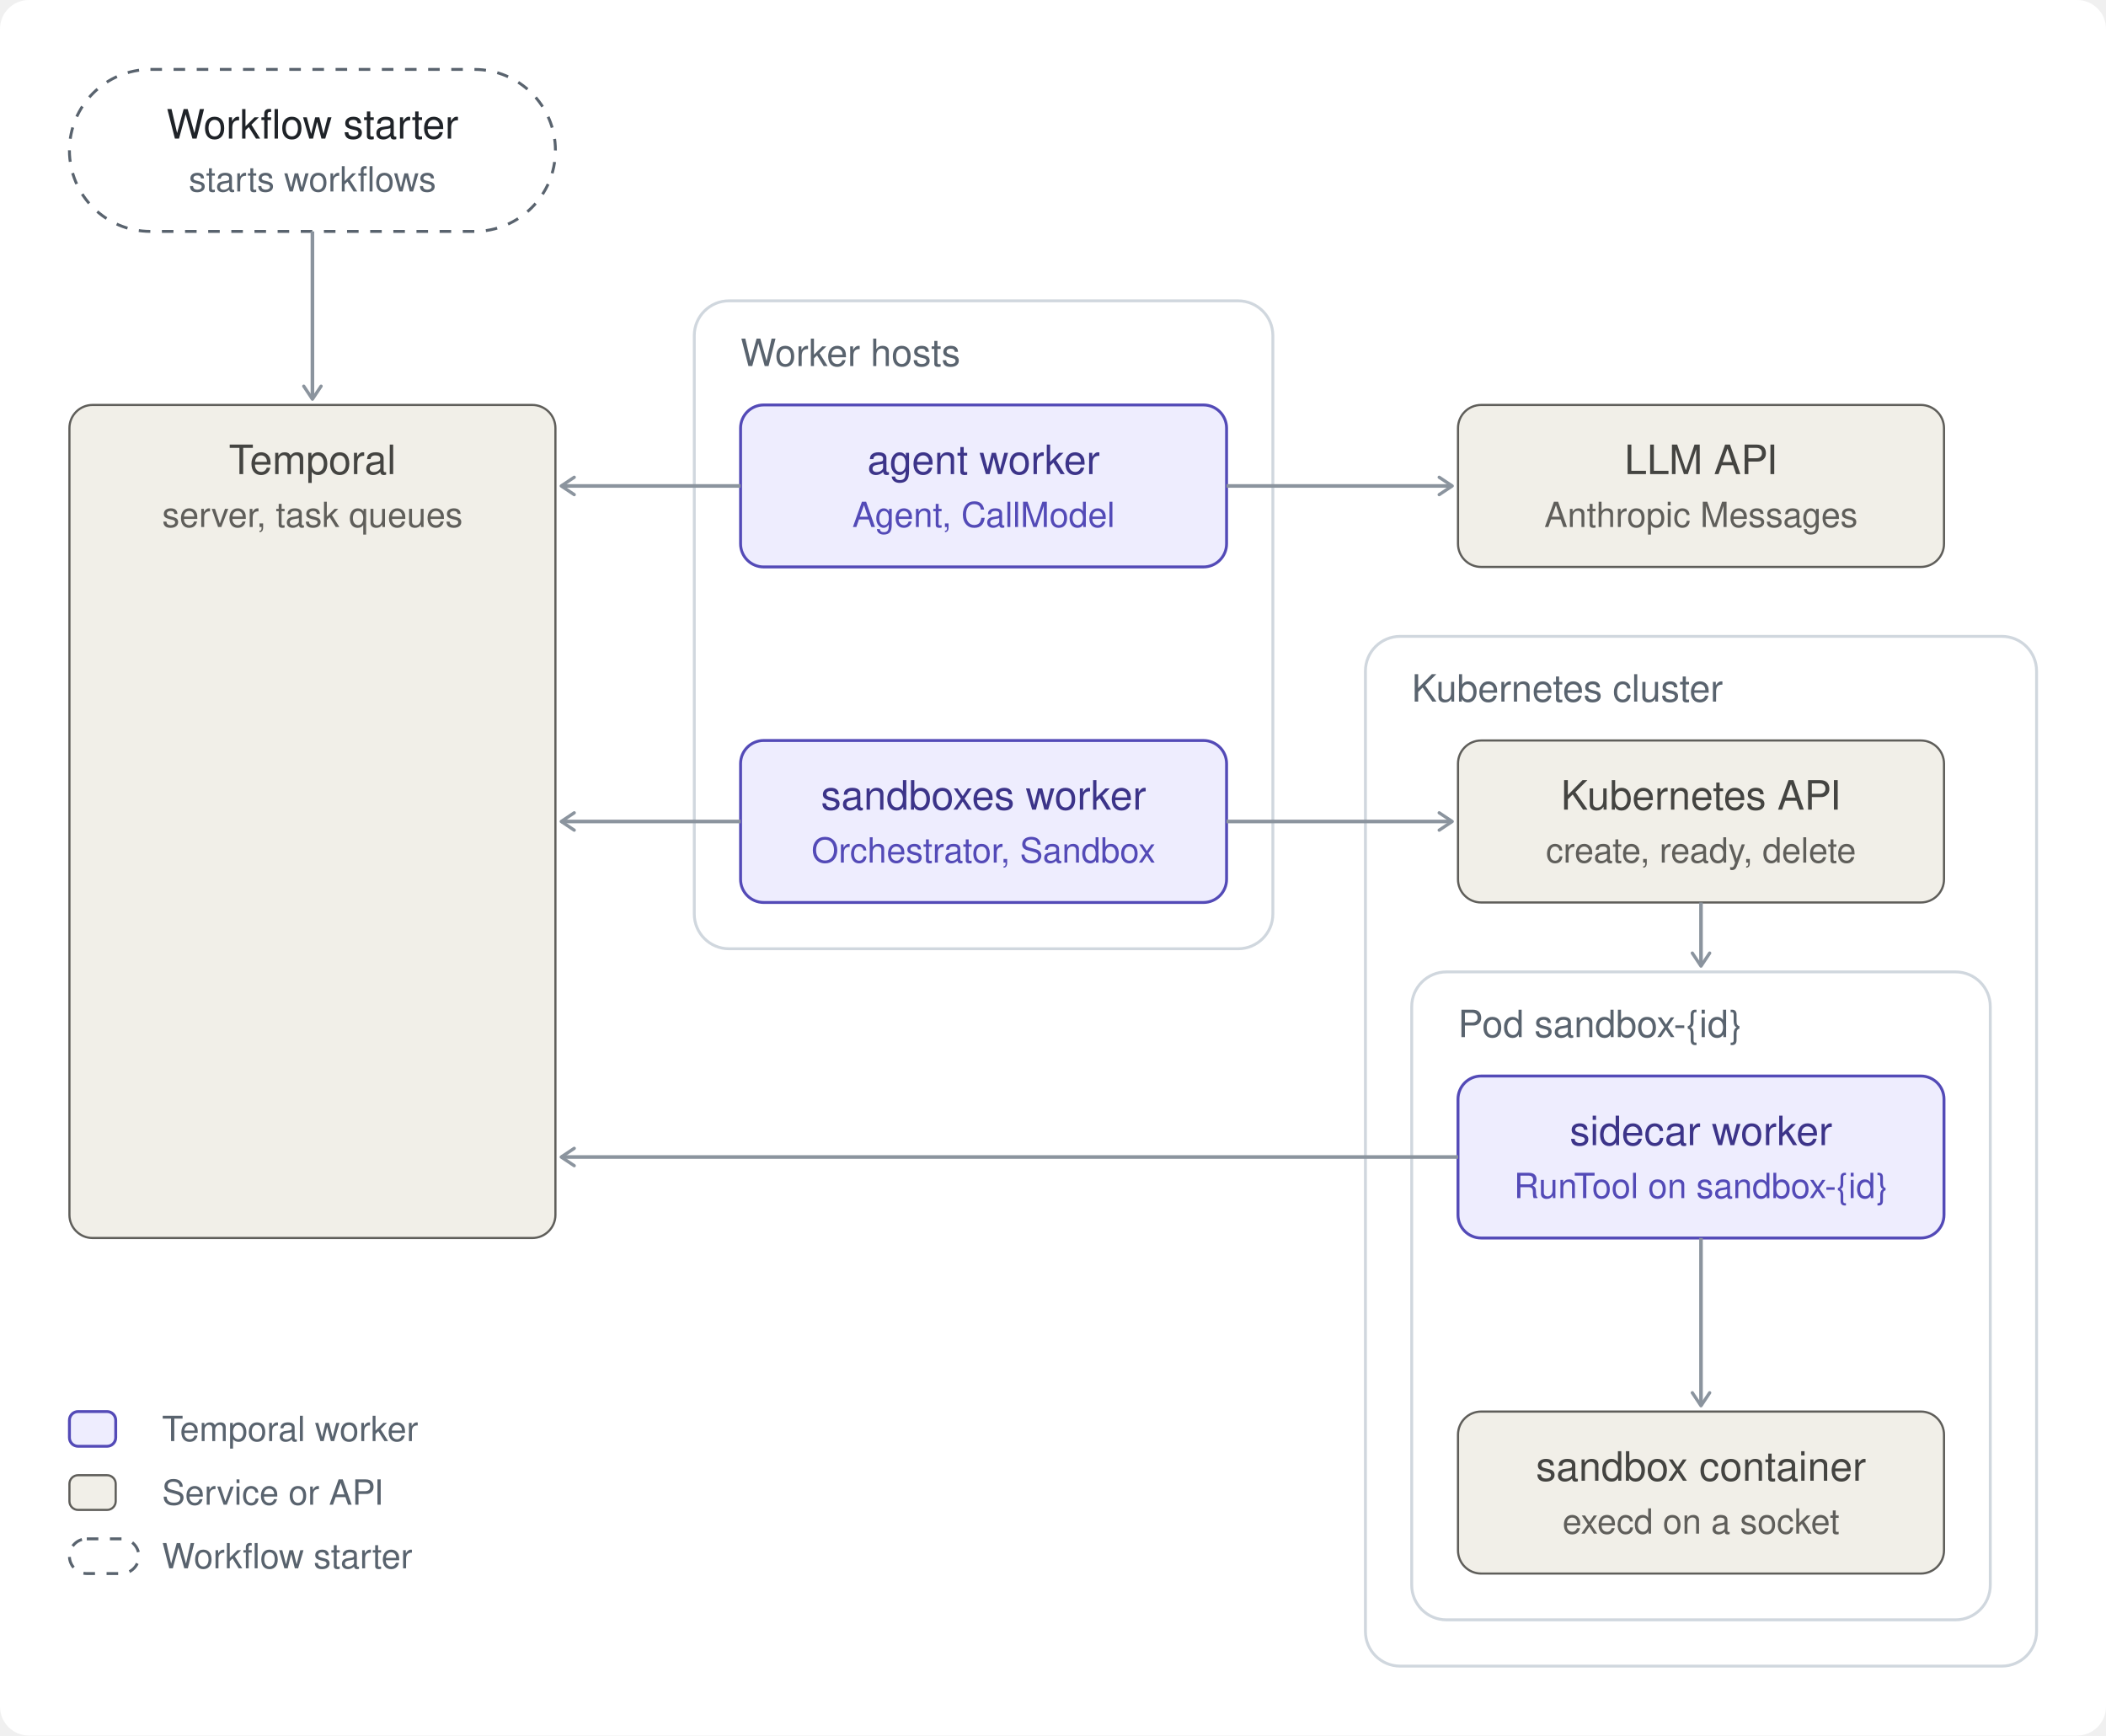
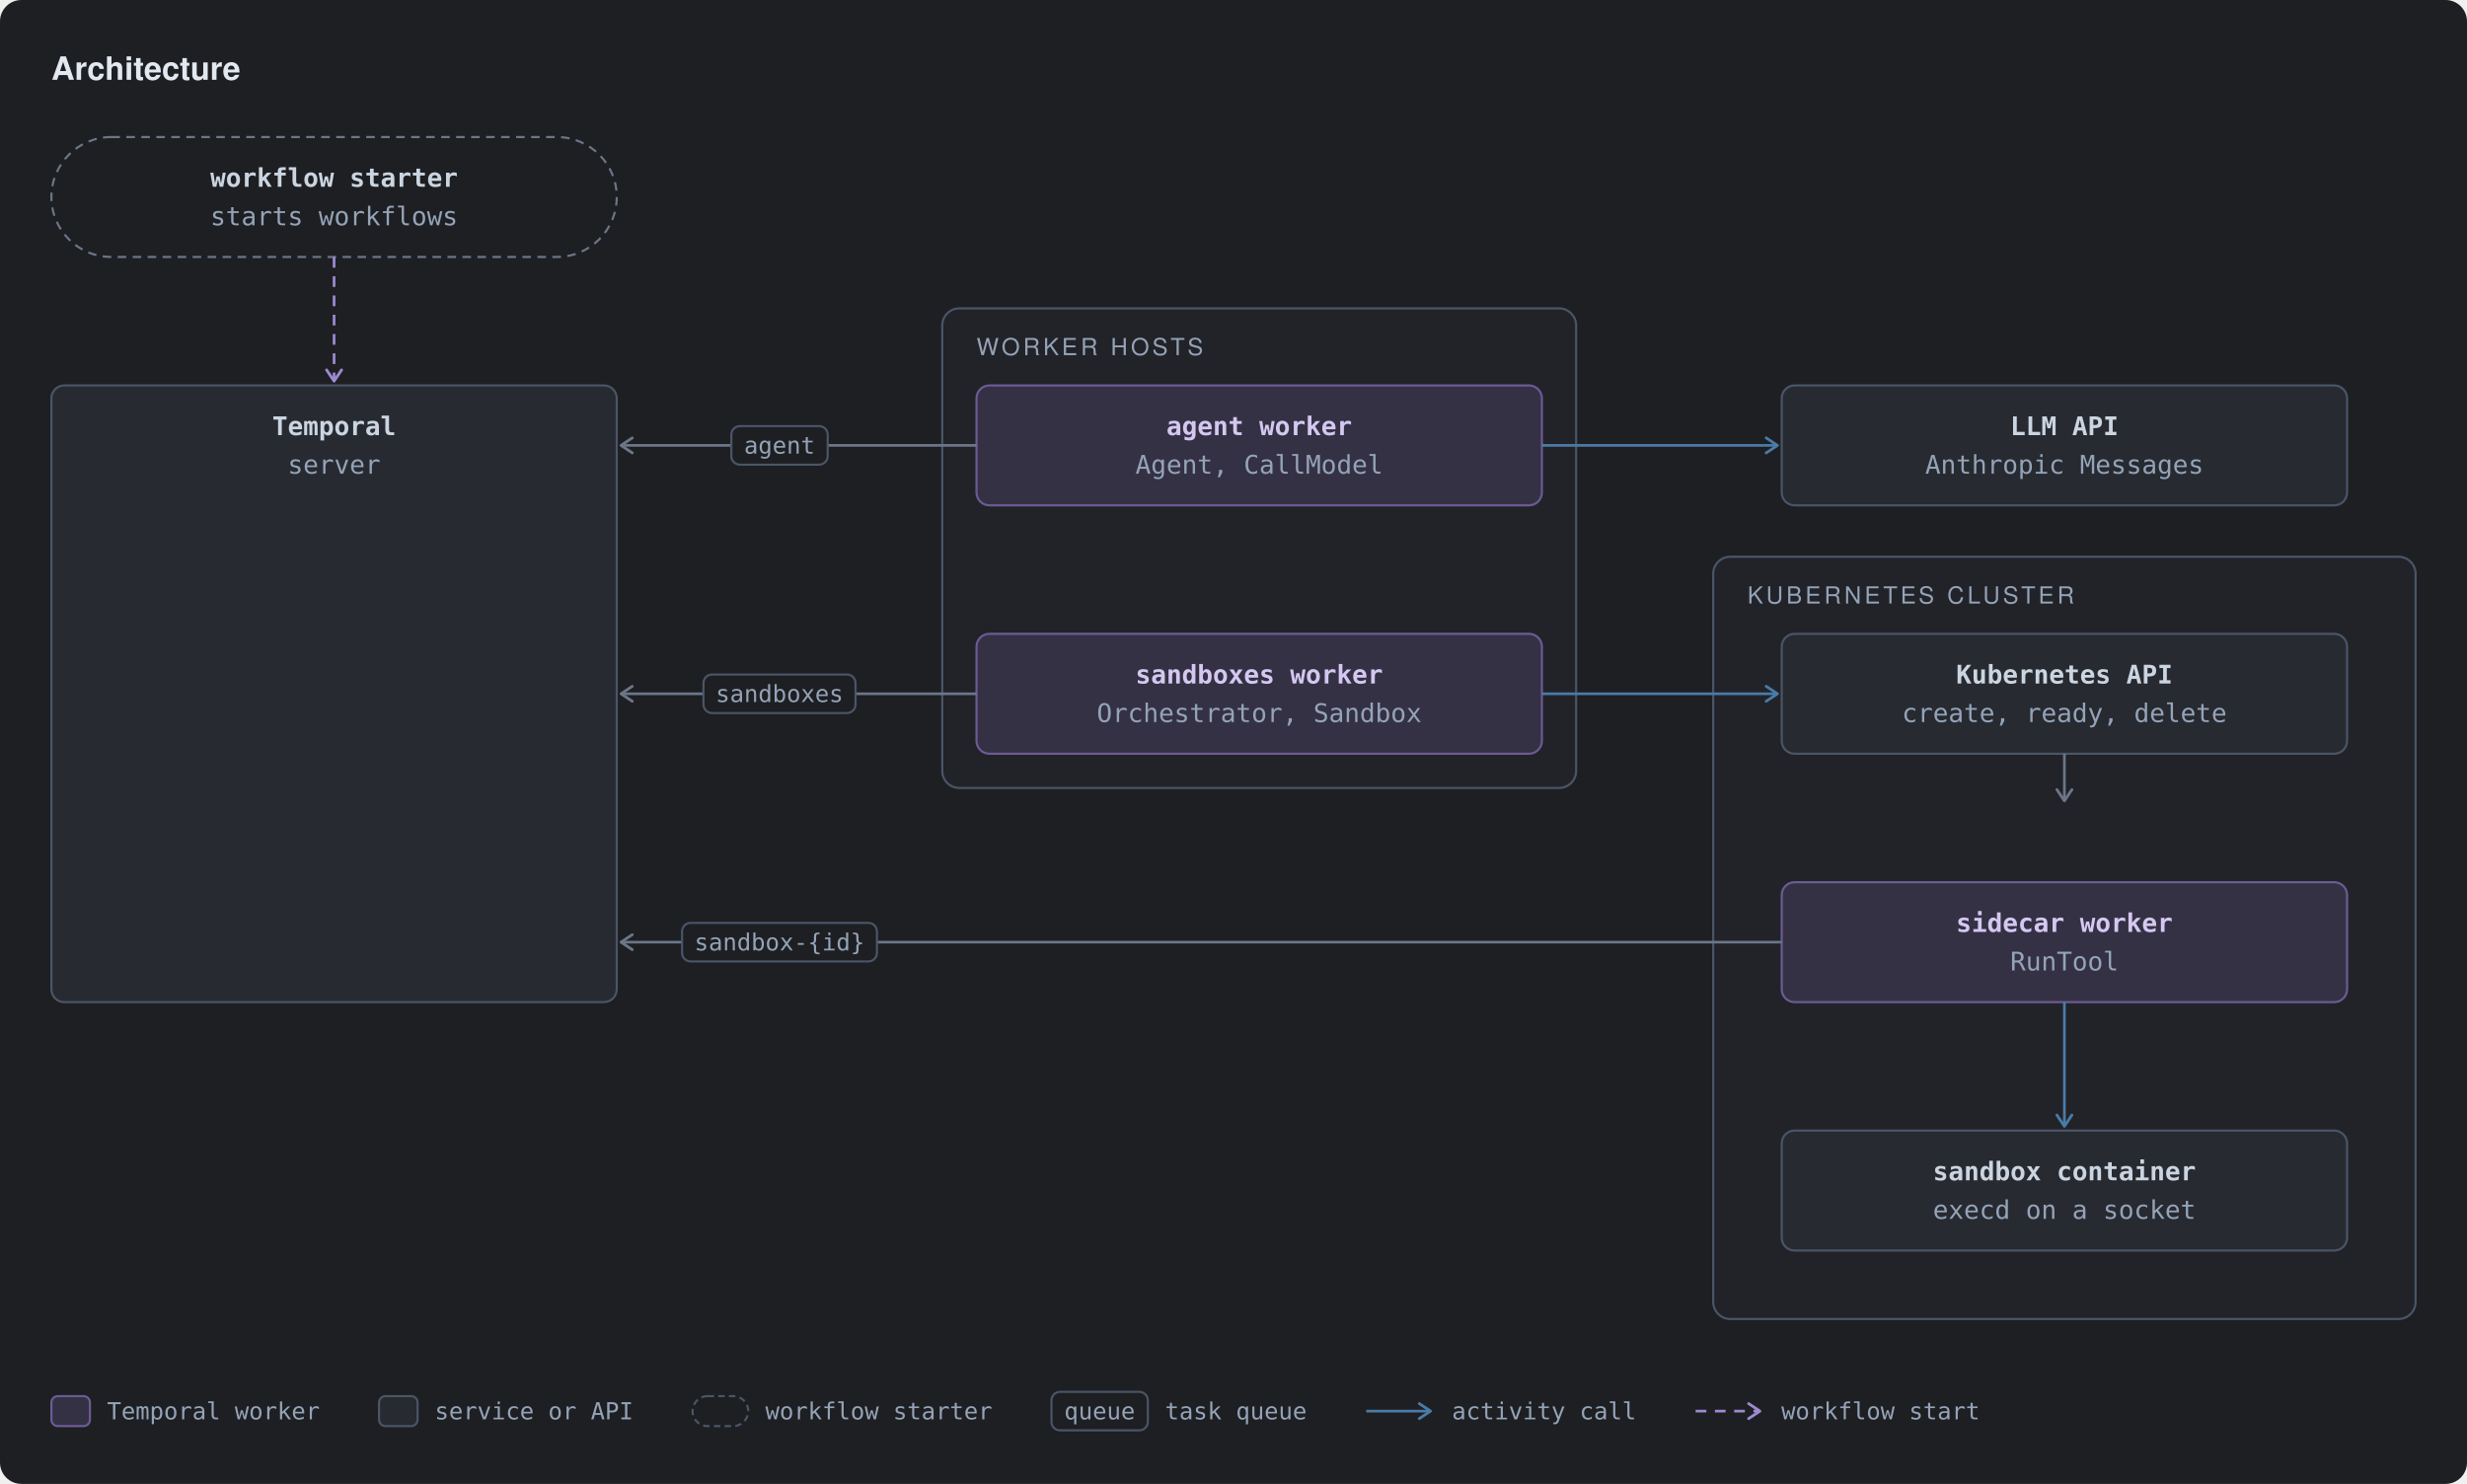
- <svg xmlns="http://www.w3.org/2000/svg" width="728" height="600" viewBox="0 0 728 600" role="img" font-family="-apple-system, BlinkMacSystemFont, 'Segoe UI', Helvetica, Arial, sans-serif">
-   <style>
-   .bg { fill: #ffffff; }
-   .region { fill: none; stroke: #d0d7de; stroke-width: 1; }
-   .label { fill: #59636e; font-size: 13px; font-weight: 500; }
-   .note { fill: #59636e; font-size: 12px; }
-   .worker rect { fill: #EEEDFE; stroke: #534AB7; stroke-width: 1; }
-   .worker .t { fill: #3C3489; font-size: 14px; font-weight: 500; }
-   .worker .s { fill: #534AB7; font-size: 12px; }
-   .svc rect { fill: #F1EFE8; stroke: #5F5E5A; stroke-width: 0.75; }
-   .svc .t { fill: #444441; font-size: 14px; font-weight: 500; }
-   .svc .s { fill: #5F5E5A; font-size: 12px; }
-   .starter rect { fill: none; stroke: #59636e; stroke-width: 1; stroke-dasharray: 4 4; }
-   .starter .t { fill: #1f2328; font-size: 14px; font-weight: 500; }
-   .starter .s { fill: #59636e; font-size: 12px; }
-   .arr { fill: none; stroke: #8b949e; stroke-width: 1.25; }
-   .head { fill: none; stroke: #8b949e; stroke-width: 1.5; stroke-linecap: round; stroke-linejoin: round; }
-   @media (prefers-color-scheme: dark) {
-     .bg { fill: #0d1117; }
-     .region { stroke: #3d444d; }
-     .label, .note { fill: #9198a1; }
-     .worker rect { fill: #3C3489; stroke: #AFA9EC; }
-     .worker .t { fill: #EEEDFE; }
-     .worker .s { fill: #CECBF6; }
-     .svc rect { fill: #444441; stroke: #B4B2A9; }
-     .svc .t { fill: #F1EFE8; }
-     .svc .s { fill: #D3D1C7; }
-     .starter rect { stroke: #9198a1; }
-     .starter .t { fill: #e6edf3; }
-     .starter .s { fill: #9198a1; }
-   }
- </style>
+ <svg xmlns="http://www.w3.org/2000/svg" width="1152" height="693" viewBox="0 0 1152 693" role="img" font-family="'SF Mono', Menlo, Consolas, monospace">
  <defs>
-     <marker id="arrow" viewBox="0 0 10 10" refX="8" refY="5" markerWidth="6" markerHeight="6" orient="auto-start-reverse">
-       <path class="head" d="M2 1L8 5L2 9" />
+     <marker id="hEF9A9A" viewBox="0 0 10 10" refX="8" refY="5" markerWidth="7" markerHeight="7" orient="auto-start-reverse">
+       <path d="M2 1L8 5L2 9" fill="none" stroke="#EF9A9A" stroke-width="1.5" stroke-linecap="round" stroke-linejoin="round" />
+     </marker>
+     <marker id="h9D8AD0" viewBox="0 0 10 10" refX="8" refY="5" markerWidth="7" markerHeight="7" orient="auto-start-reverse">
+       <path d="M2 1L8 5L2 9" fill="none" stroke="#9D8AD0" stroke-width="1.5" stroke-linecap="round" stroke-linejoin="round" />
+     </marker>
+     <marker id="h4A7BA7" viewBox="0 0 10 10" refX="8" refY="5" markerWidth="7" markerHeight="7" orient="auto-start-reverse">
+       <path d="M2 1L8 5L2 9" fill="none" stroke="#4A7BA7" stroke-width="1.5" stroke-linecap="round" stroke-linejoin="round" />
+     </marker>
+     <marker id="h6B7688" viewBox="0 0 10 10" refX="8" refY="5" markerWidth="7" markerHeight="7" orient="auto-start-reverse">
+       <path d="M2 1L8 5L2 9" fill="none" stroke="#6B7688" stroke-width="1.5" stroke-linecap="round" stroke-linejoin="round" />
    </marker>
  </defs>
-   <rect class="bg" width="728" height="600" rx="10" />
-   <rect class="region" x="240" y="104" width="200" height="224" rx="12" />
-   <text class="label" x="256" y="122" dy="0.35em">Worker hosts</text>
-   <rect class="region" x="488" y="336" width="200" height="224" rx="12" />
-   <text class="label" x="504" y="354" dy="0.35em">Pod sandbox-{id}</text>
-   <rect class="region" x="472" y="220" width="232" height="356" rx="12" />
-   <text class="label" x="488" y="238" dy="0.35em">Kubernetes cluster</text>
-   <g class="starter">
-     <rect x="24" y="24" width="168" height="56" rx="28.0" />
-     <text class="t" x="108.0" y="43" text-anchor="middle" dy="0.35em">Workflow starter</text>
-     <text class="s" x="108.0" y="62" text-anchor="middle" dy="0.35em">starts workflows</text>
-   </g>
-   <g class="svc">
-     <rect x="24" y="140" width="168" height="288" rx="8" />
-     <text class="t" x="108.0" y="159" text-anchor="middle" dy="0.35em">Temporal</text>
-     <text class="s" x="108.0" y="178" text-anchor="middle" dy="0.35em">server, task queues</text>
-   </g>
-   <g class="worker">
-     <rect x="256" y="140" width="168" height="56" rx="8" />
-     <text class="t" x="340.0" y="159" text-anchor="middle" dy="0.35em">agent worker</text>
-     <text class="s" x="340.0" y="178" text-anchor="middle" dy="0.35em">Agent, CallModel</text>
-   </g>
-   <g class="worker">
-     <rect x="256" y="256" width="168" height="56" rx="8" />
-     <text class="t" x="340.0" y="275" text-anchor="middle" dy="0.35em">sandboxes worker</text>
-     <text class="s" x="340.0" y="294" text-anchor="middle" dy="0.35em">Orchestrator, Sandbox</text>
-   </g>
-   <g class="svc">
-     <rect x="504" y="140" width="168" height="56" rx="8" />
-     <text class="t" x="588.0" y="159" text-anchor="middle" dy="0.35em">LLM API</text>
-     <text class="s" x="588.0" y="178" text-anchor="middle" dy="0.35em">Anthropic Messages</text>
-   </g>
-   <g class="svc">
-     <rect x="504" y="256" width="168" height="56" rx="8" />
-     <text class="t" x="588.0" y="275" text-anchor="middle" dy="0.35em">Kubernetes API</text>
-     <text class="s" x="588.0" y="294" text-anchor="middle" dy="0.35em">create, ready, delete</text>
-   </g>
-   <g class="worker">
-     <rect x="504" y="372" width="168" height="56" rx="8" />
-     <text class="t" x="588.0" y="391" text-anchor="middle" dy="0.35em">sidecar worker</text>
-     <text class="s" x="588.0" y="410" text-anchor="middle" dy="0.35em">RunTool on sandbox-{id}</text>
-   </g>
-   <g class="svc">
-     <rect x="504" y="488" width="168" height="56" rx="8" />
-     <text class="t" x="588.0" y="507" text-anchor="middle" dy="0.35em">sandbox container</text>
-     <text class="s" x="588.0" y="526" text-anchor="middle" dy="0.35em">execd on a socket</text>
-   </g>
-   <path class="arr" d="M108.0 80 V138" marker-end="url(#arrow)" />
-   <path class="arr" d="M256 168.0 H194" marker-end="url(#arrow)" />
-   <path class="arr" d="M424 168.0 H502" marker-end="url(#arrow)" />
-   <path class="arr" d="M256 284.0 H194" marker-end="url(#arrow)" />
-   <path class="arr" d="M424 284.0 H502" marker-end="url(#arrow)" />
-   <path class="arr" d="M504 400.0 H194" marker-end="url(#arrow)" />
-   <path class="arr" d="M588.0 312 V334" marker-end="url(#arrow)" />
-   <path class="arr" d="M588.0 428 V486" marker-end="url(#arrow)" />
-   <g class="worker">
-     <rect x="24" y="488.0" width="16" height="12" rx="3" />
-   </g>
-   <text class="note" x="56" y="494.0" dy="0.35em">Temporal worker</text>
-   <g class="svc">
-     <rect x="24" y="510.0" width="16" height="12" rx="3" />
-   </g>
-   <text class="note" x="56" y="516.0" dy="0.35em">Service or API</text>
-   <g class="starter">
-     <rect x="24" y="532.0" width="24" height="12" rx="6" />
-   </g>
-   <text class="note" x="56" y="538.0" dy="0.35em">Workflow starter</text>
+   <rect width="1152" height="693" rx="10" fill="#1e1f22" />
+   <text x="24" y="32" fill="#E2E8F0" font-size="15" font-weight="600" font-family="-apple-system, 'Segoe UI', Helvetica, Arial, sans-serif" dy="0.35em">Architecture</text>
+   <rect x="440" y="144" width="296" height="224" rx="8" fill="#222328" stroke="#4A5568" />
+   <text x="456" y="162" fill="#94A3B8" font-size="11" letter-spacing="1.5" text-anchor="start" font-family="-apple-system, 'Segoe UI', Helvetica, Arial, sans-serif" dy="0.35em">WORKER HOSTS</text>
+   <rect x="816" y="376" width="296" height="224" rx="8" fill="#222328" stroke="#4A5568" />
+   <text x="832" y="394" fill="#94A3B8" font-size="11" letter-spacing="1.5" text-anchor="start" font-family="-apple-system, 'Segoe UI', Helvetica, Arial, sans-serif" dy="0.35em">POD PER SANDBOX</text>
+   <rect x="800" y="260" width="328" height="356" rx="8" fill="#222328" stroke="#4A5568" />
+   <text x="816" y="278" fill="#94A3B8" font-size="11" letter-spacing="1.5" text-anchor="start" font-family="-apple-system, 'Segoe UI', Helvetica, Arial, sans-serif" dy="0.35em">KUBERNETES CLUSTER</text>
+   <rect x="24" y="64" width="264" height="56" rx="28.0" fill="none" stroke="#6B7688" stroke-dasharray="4 3" />
+   <text x="156.0" y="83" fill="#CBD5E1" font-size="12" font-weight="700" text-anchor="middle" dy="0.35em">workflow starter</text>
+   <text x="156.0" y="101" fill="#94A3B8" font-size="12" text-anchor="middle" dy="0.35em">starts workflows</text>
+   <rect x="24" y="180" width="264" height="288" rx="6" fill="#272a30" stroke="#4A5568" />
+   <text x="156.0" y="199" fill="#CBD5E1" font-size="12" font-weight="700" text-anchor="middle" dy="0.35em">Temporal</text>
+   <text x="156.0" y="217" fill="#94A3B8" font-size="12" text-anchor="middle" dy="0.35em">server</text>
+   <rect x="456" y="180" width="264" height="56" rx="6" fill="#353144" stroke="#6B5B95" />
+   <text x="588.0" y="199" fill="#D4C8F0" font-size="12" font-weight="700" text-anchor="middle" dy="0.35em">agent worker</text>
+   <text x="588.0" y="217" fill="#94A3B8" font-size="12" text-anchor="middle" dy="0.35em">Agent, CallModel</text>
+   <rect x="456" y="296" width="264" height="56" rx="6" fill="#353144" stroke="#6B5B95" />
+   <text x="588.0" y="315" fill="#D4C8F0" font-size="12" font-weight="700" text-anchor="middle" dy="0.35em">sandboxes worker</text>
+   <text x="588.0" y="333" fill="#94A3B8" font-size="12" text-anchor="middle" dy="0.35em">Orchestrator, Sandbox</text>
+   <rect x="832" y="180" width="264" height="56" rx="6" fill="#272a30" stroke="#4A5568" />
+   <text x="964.0" y="199" fill="#CBD5E1" font-size="12" font-weight="700" text-anchor="middle" dy="0.35em">LLM API</text>
+   <text x="964.0" y="217" fill="#94A3B8" font-size="12" text-anchor="middle" dy="0.35em">Anthropic Messages</text>
+   <rect x="832" y="296" width="264" height="56" rx="6" fill="#272a30" stroke="#4A5568" />
+   <text x="964.0" y="315" fill="#CBD5E1" font-size="12" font-weight="700" text-anchor="middle" dy="0.35em">Kubernetes API</text>
+   <text x="964.0" y="333" fill="#94A3B8" font-size="12" text-anchor="middle" dy="0.35em">create, ready, delete</text>
+   <rect x="832" y="412" width="264" height="56" rx="6" fill="#353144" stroke="#6B5B95" />
+   <text x="964.0" y="431" fill="#D4C8F0" font-size="12" font-weight="700" text-anchor="middle" dy="0.35em">sidecar worker</text>
+   <text x="964.0" y="449" fill="#94A3B8" font-size="12" text-anchor="middle" dy="0.35em">RunTool</text>
+   <rect x="832" y="528" width="264" height="56" rx="6" fill="#272a30" stroke="#4A5568" />
+   <text x="964.0" y="547" fill="#CBD5E1" font-size="12" font-weight="700" text-anchor="middle" dy="0.35em">sandbox container</text>
+   <text x="964.0" y="565" fill="#94A3B8" font-size="12" text-anchor="middle" dy="0.35em">execd on a socket</text>
+   <path d="M156.0 120 V178" fill="none" stroke="#9D8AD0" stroke-width="1.25" stroke-dasharray="5 4" marker-end="url(#h9D8AD0)" />
+   <path d="M456 208.0 H290" fill="none" stroke="#6B7688" stroke-width="1.25" marker-end="url(#h6B7688)" />
+   <rect x="341.5" y="199.0" width="45" height="18" rx="4" fill="#1e1f22" stroke="#4A5568" />
+   <text x="364.0" y="208.0" fill="#94A3B8" font-size="11" text-anchor="middle" dy="0.35em">agent</text>
+   <path d="M456 324.0 H290" fill="none" stroke="#6B7688" stroke-width="1.25" marker-end="url(#h6B7688)" />
+   <rect x="328.5" y="315.0" width="71" height="18" rx="4" fill="#1e1f22" stroke="#4A5568" />
+   <text x="364.0" y="324.0" fill="#94A3B8" font-size="11" text-anchor="middle" dy="0.35em">sandboxes</text>
+   <path d="M832 440.0 H290" fill="none" stroke="#6B7688" stroke-width="1.25" marker-end="url(#h6B7688)" />
+   <rect x="318.5" y="431.0" width="91" height="18" rx="4" fill="#1e1f22" stroke="#4A5568" />
+   <text x="364.0" y="440.0" fill="#94A3B8" font-size="11" text-anchor="middle" dy="0.35em">sandbox-{id}</text>
+   <path d="M720 208.0 H830" fill="none" stroke="#4A7BA7" stroke-width="1.25" marker-end="url(#h4A7BA7)" />
+   <path d="M720 324.0 H830" fill="none" stroke="#4A7BA7" stroke-width="1.25" marker-end="url(#h4A7BA7)" />
+   <path d="M964.0 352 V374" fill="none" stroke="#6B7688" stroke-width="1.25" marker-end="url(#h6B7688)" />
+   <path d="M964.0 468 V526" fill="none" stroke="#4A7BA7" stroke-width="1.25" marker-end="url(#h4A7BA7)" />
+   <rect x="24" y="652" width="18" height="14" rx="3" fill="#353144" stroke="#6B5B95" />
+   <text x="50" y="659" fill="#94A3B8" font-size="11" dy="0.35em">Temporal worker</text>
+   <rect x="177.0" y="652" width="18" height="14" rx="3" fill="#272a30" stroke="#4A5568" />
+   <text x="203.0" y="659" fill="#94A3B8" font-size="11" dy="0.35em">service or API</text>
+   <rect x="323.4" y="652" width="26" height="14" rx="7" fill="none" stroke="#4A5568" stroke-dasharray="3 2" />
+   <text x="357.4" y="659" fill="#94A3B8" font-size="11" dy="0.35em">workflow starter</text>
+   <rect x="491.0" y="650" width="45" height="18" rx="4" fill="#1e1f22" stroke="#4A5568" />
+   <text x="513.5" y="659" fill="#94A3B8" font-size="11" text-anchor="middle" dy="0.35em">queue</text>
+   <text x="544.0" y="659" fill="#94A3B8" font-size="11" dy="0.35em">task queue</text>
+   <path d="M638.0 659 H668.0" fill="none" stroke="#4A7BA7" stroke-width="1.25" marker-end="url(#h4A7BA7)" />
+   <text x="678.0" y="659" fill="#94A3B8" font-size="11" dy="0.35em">activity call</text>
+   <path d="M791.8 659 H821.8" fill="none" stroke="#9D8AD0" stroke-width="1.25" stroke-dasharray="5 4" marker-end="url(#h9D8AD0)" />
+   <text x="831.8" y="659" fill="#94A3B8" font-size="11" dy="0.35em">workflow start</text>
</svg>
